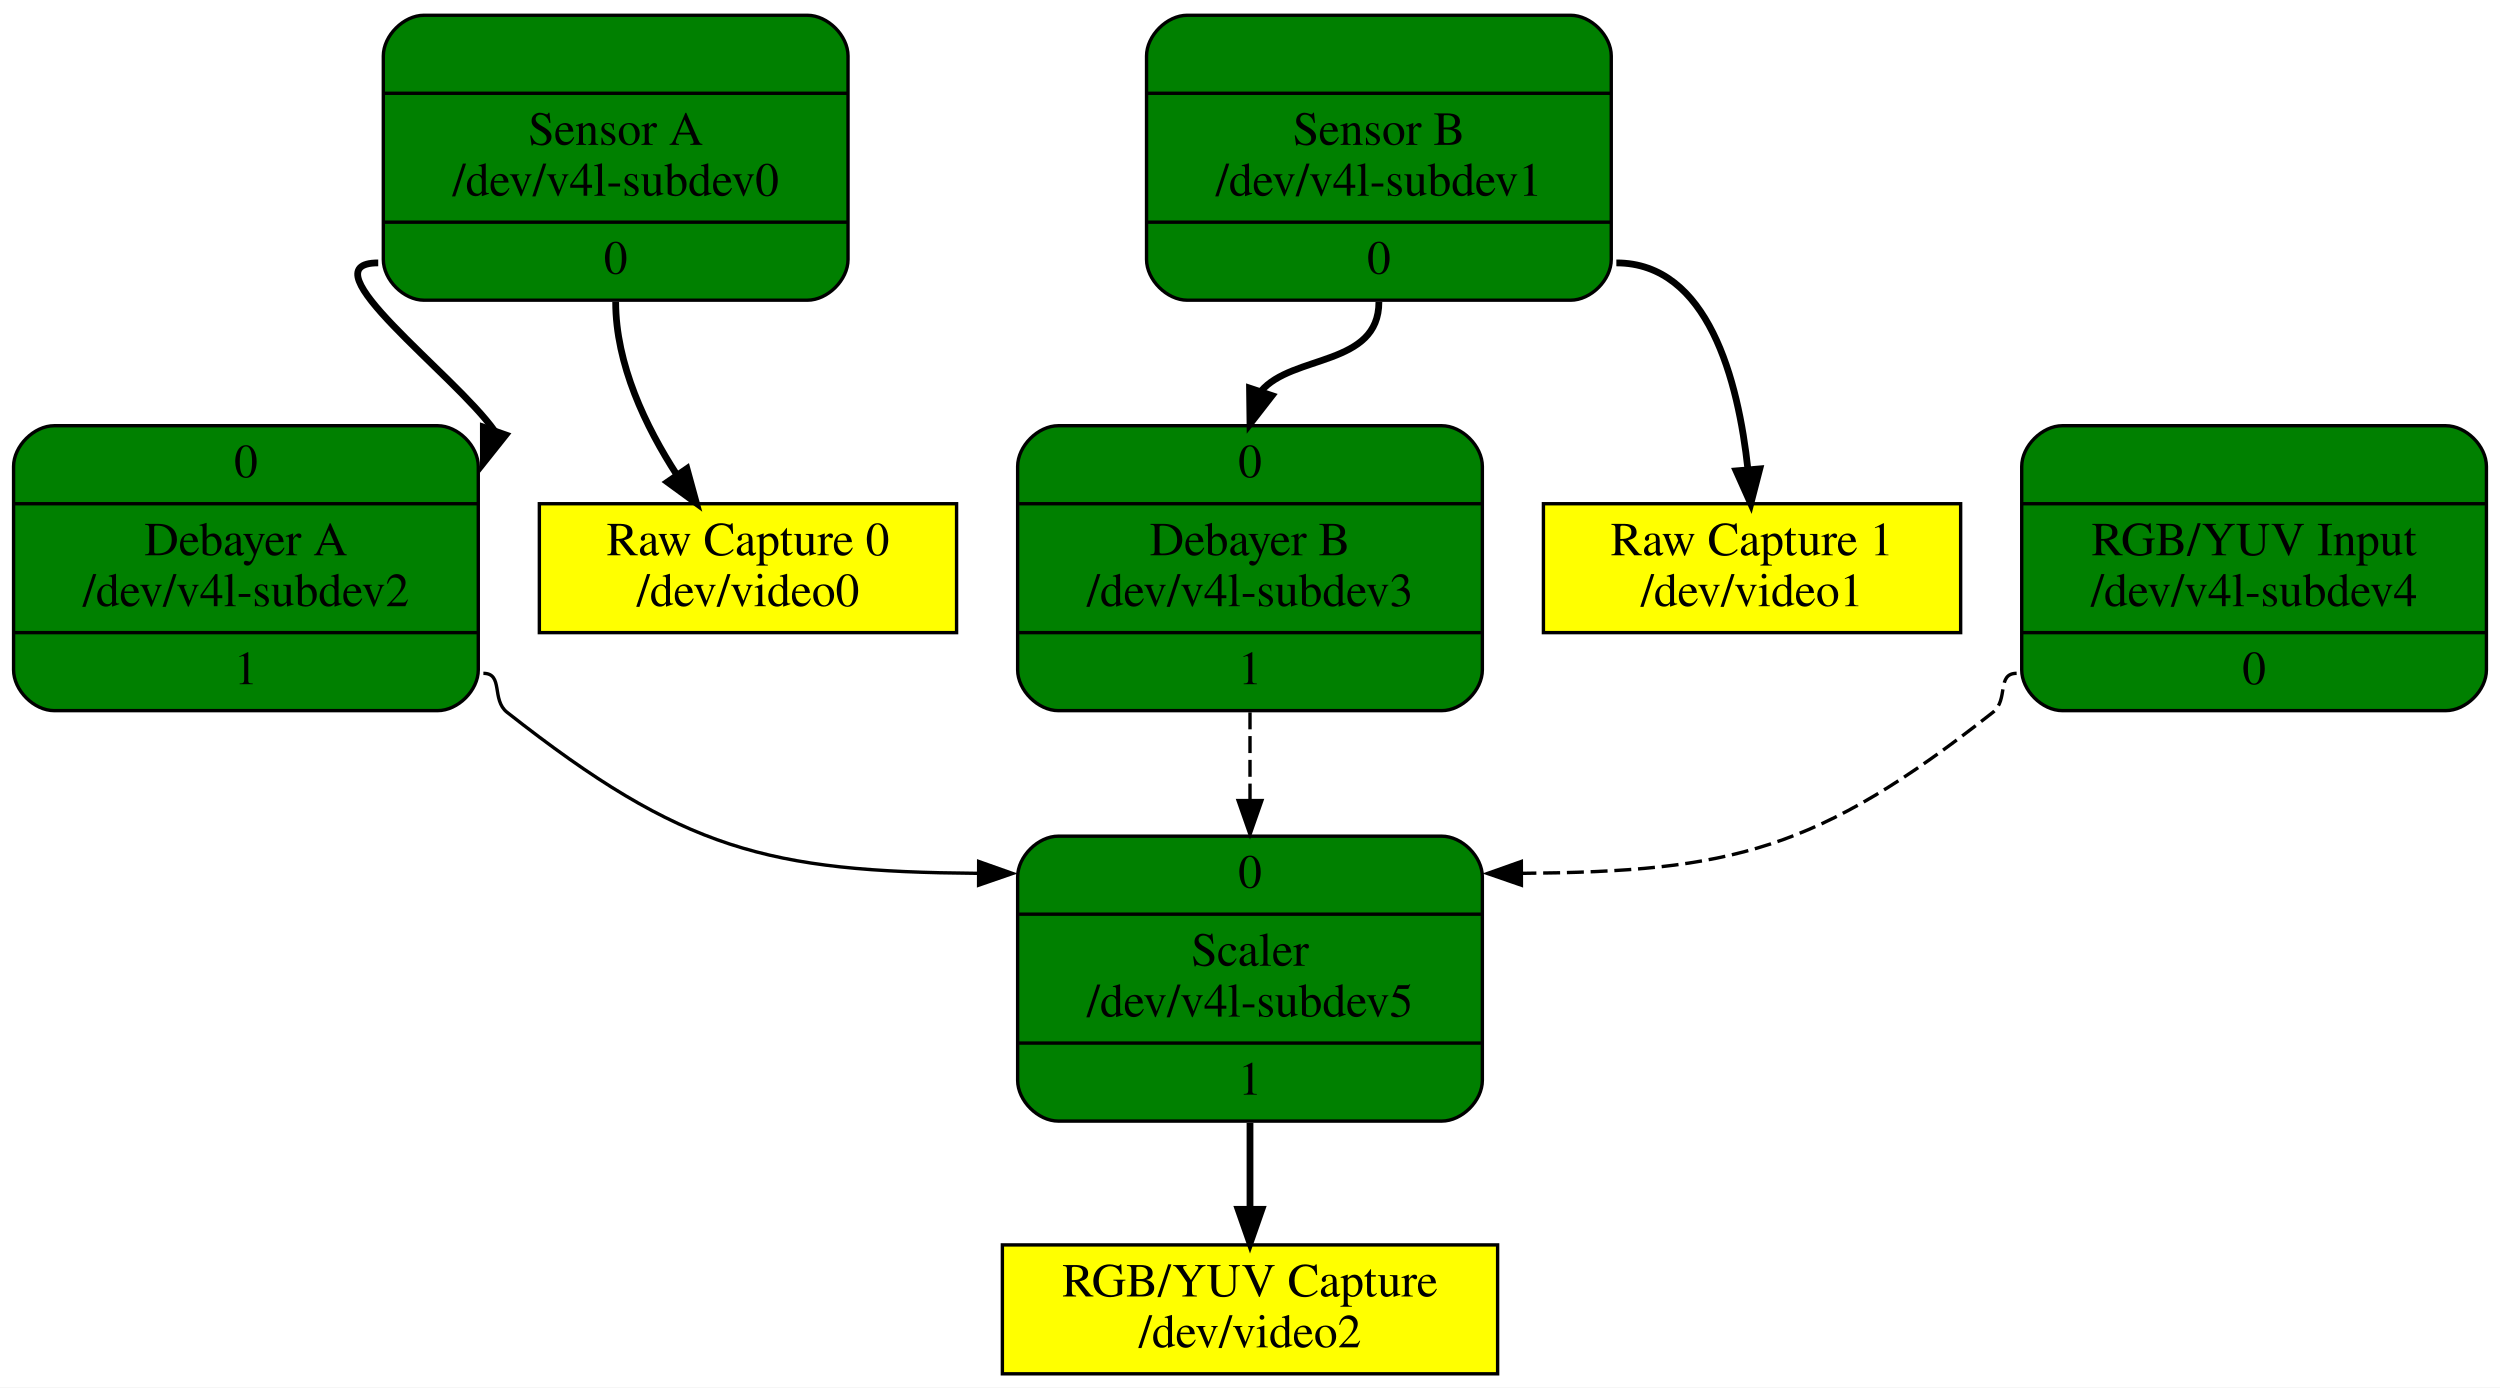
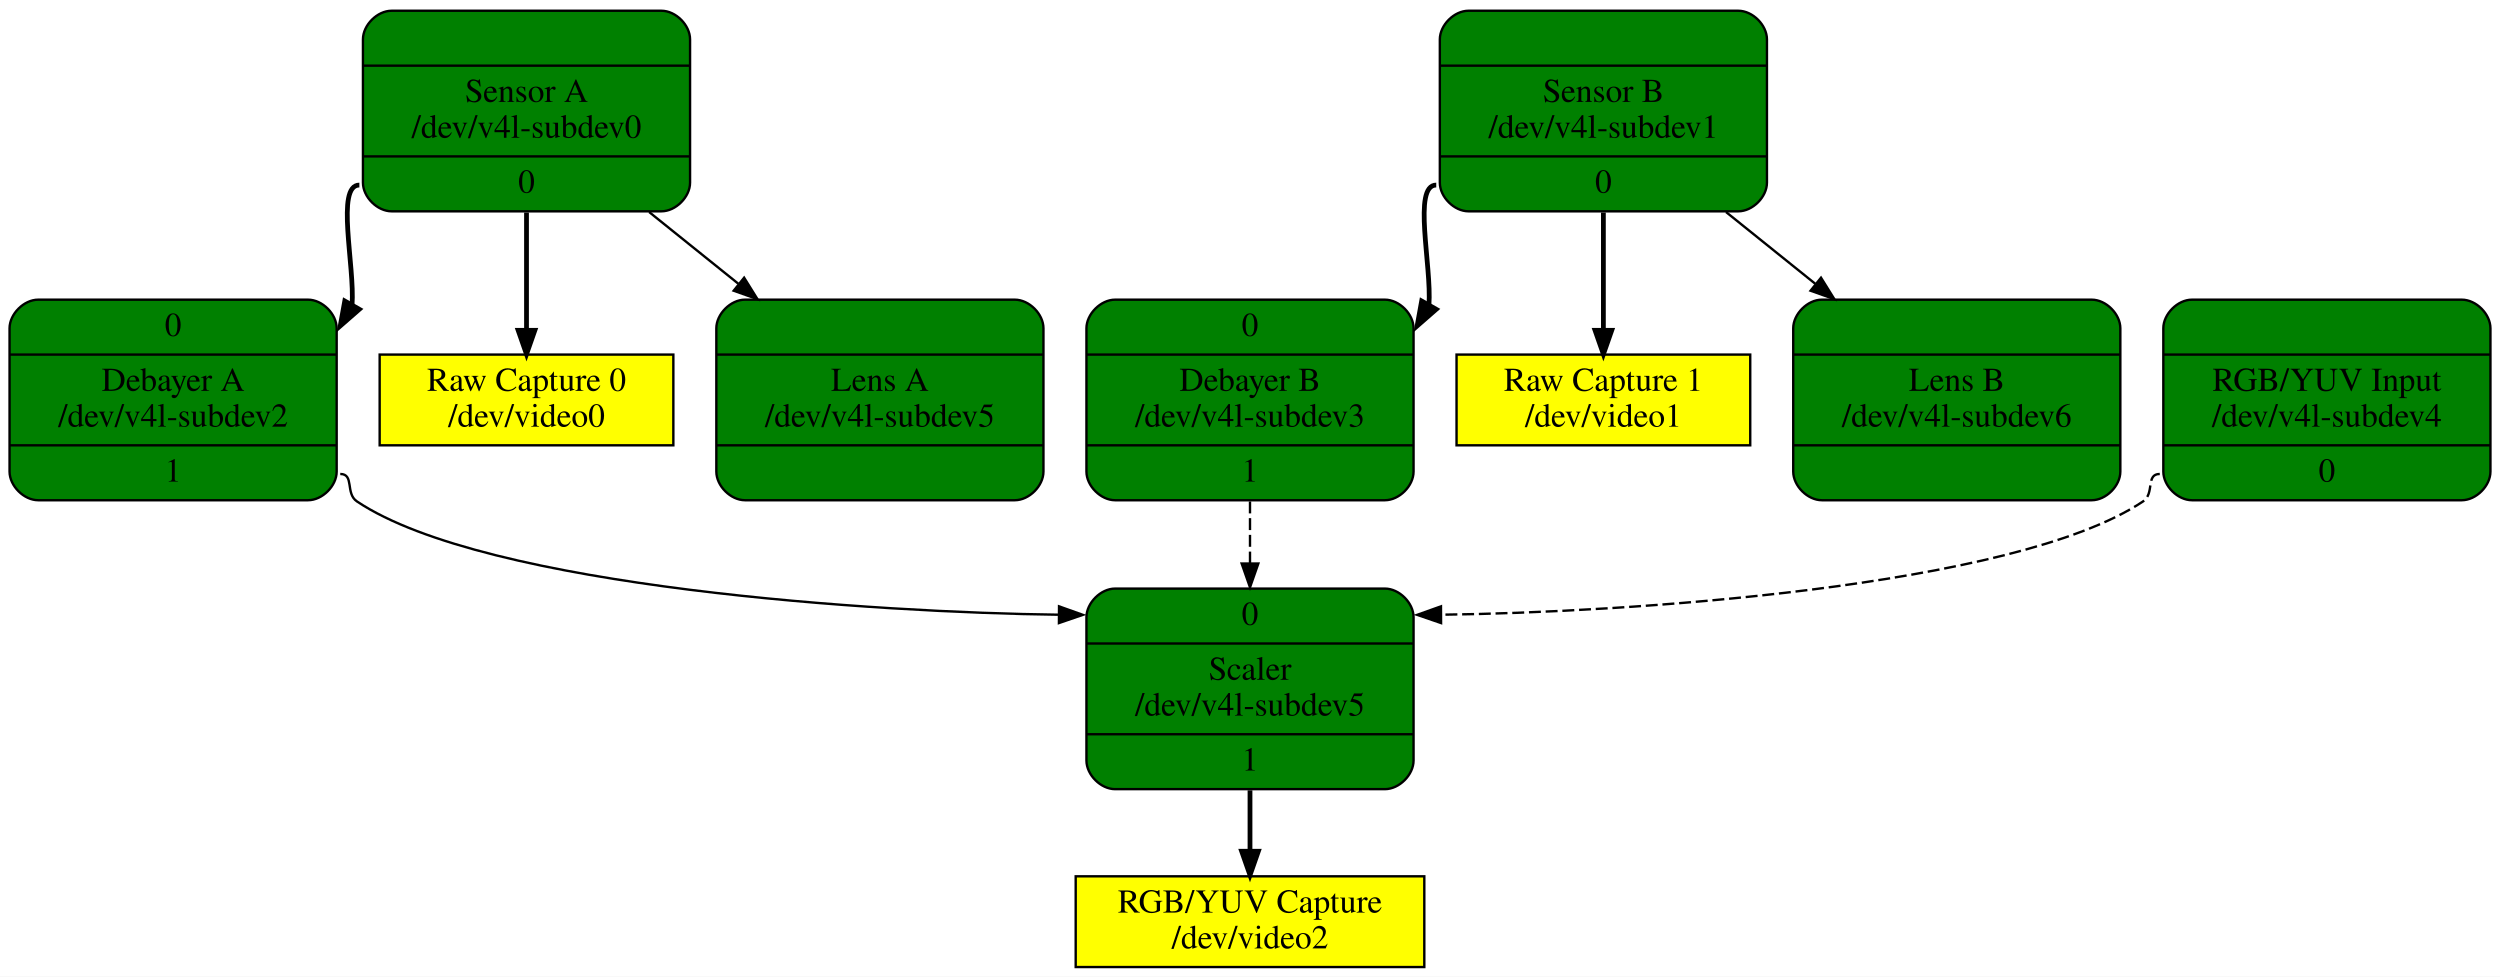
- <svg xmlns="http://www.w3.org/2000/svg" width="737pt" height="409pt" viewBox="0.00 0.00 737.00 409.00">
+ <svg xmlns="http://www.w3.org/2000/svg" width="1047pt" height="409pt" viewBox="0.00 0.00 1047.00 409.00">
  <g id="graph0" class="graph" transform="scale(1 1) rotate(0) translate(4 405)">
-     <polygon fill="white" stroke="transparent" points="-4,4 -4,-405 733,-405 733,4 -4,4" />
+     <polygon fill="white" stroke="transparent" points="-4,4 -4,-405 1043,-405 1043,4 -4,4" />
    <g id="node1" class="node">
-       <path fill="green" stroke="black" d="M121,-316.5C121,-316.5 234,-316.5 234,-316.5 240,-316.5 246,-322.5 246,-328.5 246,-328.5 246,-388.5 246,-388.5 246,-394.5 240,-400.5 234,-400.5 234,-400.5 121,-400.5 121,-400.5 115,-400.5 109,-394.5 109,-388.5 109,-388.5 109,-328.5 109,-328.5 109,-322.5 115,-316.5 121,-316.5" />
-       <text text-anchor="middle" x="177.5" y="-385.3" font-family="Times,serif" font-size="14.00"> </text>
-       <polyline fill="none" stroke="black" points="109,-377.5 246,-377.5 " />
-       <text text-anchor="middle" x="177.5" y="-362.3" font-family="Times,serif" font-size="14.00">Sensor A</text>
-       <text text-anchor="middle" x="177.5" y="-347.3" font-family="Times,serif" font-size="14.00">/dev/v4l-subdev0</text>
-       <polyline fill="none" stroke="black" points="109,-339.5 246,-339.5 " />
-       <text text-anchor="middle" x="177.5" y="-324.3" font-family="Times,serif" font-size="14.00">0</text>
+       <path fill="green" stroke="black" d="M160,-316.5C160,-316.5 273,-316.5 273,-316.5 279,-316.5 285,-322.5 285,-328.5 285,-328.5 285,-388.5 285,-388.5 285,-394.5 279,-400.5 273,-400.5 273,-400.5 160,-400.5 160,-400.5 154,-400.5 148,-394.5 148,-388.5 148,-388.5 148,-328.5 148,-328.5 148,-322.5 154,-316.5 160,-316.5" />
+       <text text-anchor="middle" x="216.5" y="-385.3" font-family="Times,serif" font-size="14.00"> </text>
+       <polyline fill="none" stroke="black" points="148,-377.5 285,-377.5 " />
+       <text text-anchor="middle" x="216.5" y="-362.3" font-family="Times,serif" font-size="14.00">Sensor A</text>
+       <text text-anchor="middle" x="216.5" y="-347.3" font-family="Times,serif" font-size="14.00">/dev/v4l-subdev0</text>
+       <polyline fill="none" stroke="black" points="148,-339.5 285,-339.5 " />
+       <text text-anchor="middle" x="216.5" y="-324.3" font-family="Times,serif" font-size="14.00">0</text>
    </g>
    <g id="node2" class="node">
      <path fill="green" stroke="black" d="M12,-195.5C12,-195.5 125,-195.5 125,-195.5 131,-195.5 137,-201.5 137,-207.5 137,-207.5 137,-267.5 137,-267.5 137,-273.5 131,-279.5 125,-279.5 125,-279.5 12,-279.5 12,-279.5 6,-279.5 0,-273.5 0,-267.5 0,-267.5 0,-207.5 0,-207.5 0,-201.5 6,-195.5 12,-195.5" />
      <text text-anchor="middle" x="68.5" y="-264.3" font-family="Times,serif" font-size="14.00">0</text>
      <polyline fill="none" stroke="black" points="0,-256.5 137,-256.5 " />
      <text text-anchor="middle" x="68.5" y="-241.3" font-family="Times,serif" font-size="14.00">Debayer A</text>
      <text text-anchor="middle" x="68.5" y="-226.3" font-family="Times,serif" font-size="14.00">/dev/v4l-subdev2</text>
      <polyline fill="none" stroke="black" points="0,-218.5 137,-218.5 " />
      <text text-anchor="middle" x="68.5" y="-203.3" font-family="Times,serif" font-size="14.00">1</text>
    </g>
    <g id="edge1" class="edge">
-       <path fill="none" stroke="black" stroke-width="2" d="M107.5,-327.5C85.4,-327.5 130.02,-294.66 141.8,-277.98" />
-       <polygon fill="black" stroke="black" stroke-width="2" points="145.1,-276.79 138.5,-268.5 138.49,-279.09 145.1,-276.79" />
+       <path fill="none" stroke="black" stroke-width="2" d="M146.5,-327.5C136.47,-327.5 144.65,-293.62 143.44,-277.21" />
+       <polygon fill="black" stroke="black" stroke-width="2" points="146.48,-275.47 138.5,-268.5 140.39,-278.93 146.48,-275.47" />
    </g>
    <g id="node3" class="node">
      <polygon fill="yellow" stroke="black" points="278,-256.5 155,-256.5 155,-218.5 278,-218.5 278,-256.5" />
      <text text-anchor="middle" x="216.5" y="-241.3" font-family="Times,serif" font-size="14.00">Raw Capture 0</text>
      <text text-anchor="middle" x="216.5" y="-226.3" font-family="Times,serif" font-size="14.00">/dev/video0</text>
    </g>
    <g id="edge2" class="edge">
-       <path fill="none" stroke="black" stroke-width="2" d="M177.5,-316C177.5,-297.66 186.32,-279.24 195.57,-264.96" />
-       <polygon fill="black" stroke="black" stroke-width="2" points="198.51,-266.86 201.31,-256.64 192.75,-262.89 198.51,-266.86" />
+       <path fill="none" stroke="black" stroke-width="2" d="M216.5,-316C216.5,-299.81 216.5,-281.72 216.5,-267.09" />
+       <polygon fill="black" stroke="black" stroke-width="2" points="220,-266.66 216.5,-256.66 213,-266.66 220,-266.66" />
+     </g>
+     <g id="node4" class="node">
+       <path fill="green" stroke="black" d="M308,-195.5C308,-195.5 421,-195.5 421,-195.5 427,-195.5 433,-201.5 433,-207.5 433,-207.5 433,-267.5 433,-267.5 433,-273.5 427,-279.5 421,-279.5 421,-279.5 308,-279.5 308,-279.5 302,-279.5 296,-273.5 296,-267.5 296,-267.5 296,-207.5 296,-207.5 296,-201.5 302,-195.5 308,-195.5" />
+       <text text-anchor="middle" x="364.5" y="-264.3" font-family="Times,serif" font-size="14.00"> </text>
+       <polyline fill="none" stroke="black" points="296,-256.5 433,-256.5 " />
+       <text text-anchor="middle" x="364.5" y="-241.3" font-family="Times,serif" font-size="14.00">Lens A</text>
+       <text text-anchor="middle" x="364.5" y="-226.3" font-family="Times,serif" font-size="14.00">/dev/v4l-subdev5</text>
+       <polyline fill="none" stroke="black" points="296,-218.5 433,-218.5 " />
+       <text text-anchor="middle" x="364.5" y="-203.3" font-family="Times,serif" font-size="14.00"> </text>
+     </g>
+     <g id="edge3" class="edge">
+       <path fill="none" stroke="black" d="M267.85,-316.21C279.9,-306.52 292.84,-296.12 305.21,-286.17" />
+       <polygon fill="black" stroke="black" points="307.64,-288.71 313.24,-279.71 303.26,-283.25 307.64,-288.71" />
+     </g>
+     <g id="node9" class="node">
+       <path fill="green" stroke="black" d="M463,-74.5C463,-74.5 576,-74.5 576,-74.5 582,-74.5 588,-80.5 588,-86.5 588,-86.5 588,-146.5 588,-146.5 588,-152.5 582,-158.5 576,-158.5 576,-158.5 463,-158.5 463,-158.5 457,-158.5 451,-152.5 451,-146.5 451,-146.5 451,-86.5 451,-86.5 451,-80.5 457,-74.5 463,-74.5" />
+       <text text-anchor="middle" x="519.5" y="-143.3" font-family="Times,serif" font-size="14.00">0</text>
+       <polyline fill="none" stroke="black" points="451,-135.5 588,-135.5 " />
+       <text text-anchor="middle" x="519.5" y="-120.3" font-family="Times,serif" font-size="14.00">Scaler</text>
+       <text text-anchor="middle" x="519.5" y="-105.3" font-family="Times,serif" font-size="14.00">/dev/v4l-subdev5</text>
+       <polyline fill="none" stroke="black" points="451,-97.5 588,-97.5 " />
+       <text text-anchor="middle" x="519.5" y="-82.3" font-family="Times,serif" font-size="14.00">1</text>
+     </g>
+     <g id="edge7" class="edge">
+       <path fill="none" stroke="black" d="M138.5,-206.5C144.48,-206.5 140.53,-198.33 145.5,-195 199.67,-158.77 364.63,-148.45 439.18,-147.56" />
+       <polygon fill="black" stroke="black" points="439.52,-151.06 449.5,-147.5 439.48,-144.06 439.52,-151.06" />
+     </g>
+     <g id="node5" class="node">
+       <path fill="green" stroke="black" d="M611,-316.5C611,-316.5 724,-316.5 724,-316.5 730,-316.5 736,-322.5 736,-328.5 736,-328.5 736,-388.5 736,-388.5 736,-394.5 730,-400.5 724,-400.5 724,-400.5 611,-400.5 611,-400.5 605,-400.5 599,-394.5 599,-388.5 599,-388.5 599,-328.5 599,-328.5 599,-322.5 605,-316.5 611,-316.5" />
+       <text text-anchor="middle" x="667.5" y="-385.3" font-family="Times,serif" font-size="14.00"> </text>
+       <polyline fill="none" stroke="black" points="599,-377.5 736,-377.5 " />
+       <text text-anchor="middle" x="667.5" y="-362.3" font-family="Times,serif" font-size="14.00">Sensor B</text>
+       <text text-anchor="middle" x="667.5" y="-347.3" font-family="Times,serif" font-size="14.00">/dev/v4l-subdev1</text>
+       <polyline fill="none" stroke="black" points="599,-339.5 736,-339.5 " />
+       <text text-anchor="middle" x="667.5" y="-324.3" font-family="Times,serif" font-size="14.00">0</text>
+     </g>
+     <g id="node6" class="node">
+       <path fill="green" stroke="black" d="M463,-195.5C463,-195.5 576,-195.5 576,-195.5 582,-195.5 588,-201.5 588,-207.5 588,-207.5 588,-267.5 588,-267.5 588,-273.5 582,-279.5 576,-279.5 576,-279.5 463,-279.5 463,-279.5 457,-279.5 451,-273.5 451,-267.5 451,-267.5 451,-207.5 451,-207.5 451,-201.5 457,-195.5 463,-195.5" />
+       <text text-anchor="middle" x="519.5" y="-264.3" font-family="Times,serif" font-size="14.00">0</text>
+       <polyline fill="none" stroke="black" points="451,-256.5 588,-256.5 " />
+       <text text-anchor="middle" x="519.5" y="-241.3" font-family="Times,serif" font-size="14.00">Debayer B</text>
+       <text text-anchor="middle" x="519.5" y="-226.3" font-family="Times,serif" font-size="14.00">/dev/v4l-subdev3</text>
+       <polyline fill="none" stroke="black" points="451,-218.5 588,-218.5 " />
+       <text text-anchor="middle" x="519.5" y="-203.3" font-family="Times,serif" font-size="14.00">1</text>
+     </g>
+     <g id="edge4" class="edge">
+       <path fill="none" stroke="black" stroke-width="2" d="M597.5,-327.5C587.47,-327.5 595.65,-293.62 594.44,-277.21" />
+       <polygon fill="black" stroke="black" stroke-width="2" points="597.48,-275.47 589.5,-268.5 591.39,-278.93 597.48,-275.47" />
    </g>
    <g id="node7" class="node">
-       <path fill="green" stroke="black" d="M308,-74.5C308,-74.5 421,-74.5 421,-74.5 427,-74.5 433,-80.5 433,-86.5 433,-86.5 433,-146.5 433,-146.5 433,-152.5 427,-158.5 421,-158.5 421,-158.5 308,-158.5 308,-158.5 302,-158.5 296,-152.5 296,-146.5 296,-146.5 296,-86.5 296,-86.5 296,-80.5 302,-74.5 308,-74.5" />
-       <text text-anchor="middle" x="364.5" y="-143.3" font-family="Times,serif" font-size="14.00">0</text>
-       <polyline fill="none" stroke="black" points="296,-135.5 433,-135.5 " />
-       <text text-anchor="middle" x="364.5" y="-120.3" font-family="Times,serif" font-size="14.00">Scaler</text>
-       <text text-anchor="middle" x="364.5" y="-105.3" font-family="Times,serif" font-size="14.00">/dev/v4l-subdev5</text>
-       <polyline fill="none" stroke="black" points="296,-97.5 433,-97.5 " />
-       <text text-anchor="middle" x="364.5" y="-82.3" font-family="Times,serif" font-size="14.00">1</text>
+       <polygon fill="yellow" stroke="black" points="729,-256.5 606,-256.5 606,-218.5 729,-218.5 729,-256.5" />
+       <text text-anchor="middle" x="667.5" y="-241.3" font-family="Times,serif" font-size="14.00">Raw Capture 1</text>
+       <text text-anchor="middle" x="667.5" y="-226.3" font-family="Times,serif" font-size="14.00">/dev/video1</text>
    </g>
    <g id="edge5" class="edge">
-       <path fill="none" stroke="black" d="M138.5,-206.5C144.48,-206.5 140.8,-198.7 145.5,-195 197.36,-154.22 222.39,-148.06 284.25,-147.54" />
-       <polygon fill="black" stroke="black" points="284.51,-151.04 294.5,-147.5 284.49,-144.04 284.51,-151.04" />
+       <path fill="none" stroke="black" stroke-width="2" d="M667.5,-316C667.5,-299.81 667.5,-281.72 667.5,-267.09" />
+       <polygon fill="black" stroke="black" stroke-width="2" points="671,-266.66 667.5,-256.66 664,-266.66 671,-266.66" />
    </g>
-     <g id="node4" class="node">
-       <path fill="green" stroke="black" d="M346,-316.5C346,-316.5 459,-316.5 459,-316.5 465,-316.5 471,-322.5 471,-328.5 471,-328.5 471,-388.5 471,-388.5 471,-394.5 465,-400.5 459,-400.5 459,-400.5 346,-400.5 346,-400.5 340,-400.5 334,-394.5 334,-388.5 334,-388.5 334,-328.5 334,-328.5 334,-322.5 340,-316.5 346,-316.5" />
-       <text text-anchor="middle" x="402.5" y="-385.3" font-family="Times,serif" font-size="14.00"> </text>
-       <polyline fill="none" stroke="black" points="334,-377.5 471,-377.5 " />
-       <text text-anchor="middle" x="402.5" y="-362.3" font-family="Times,serif" font-size="14.00">Sensor B</text>
-       <text text-anchor="middle" x="402.5" y="-347.3" font-family="Times,serif" font-size="14.00">/dev/v4l-subdev1</text>
-       <polyline fill="none" stroke="black" points="334,-339.5 471,-339.5 " />
-       <text text-anchor="middle" x="402.5" y="-324.3" font-family="Times,serif" font-size="14.00">0</text>
-     </g>
-     <g id="node5" class="node">
-       <path fill="green" stroke="black" d="M308,-195.5C308,-195.5 421,-195.5 421,-195.5 427,-195.5 433,-201.5 433,-207.5 433,-207.5 433,-267.5 433,-267.5 433,-273.5 427,-279.5 421,-279.5 421,-279.5 308,-279.5 308,-279.5 302,-279.5 296,-273.5 296,-267.5 296,-267.5 296,-207.5 296,-207.5 296,-201.5 302,-195.5 308,-195.5" />
-       <text text-anchor="middle" x="364.5" y="-264.3" font-family="Times,serif" font-size="14.00">0</text>
-       <polyline fill="none" stroke="black" points="296,-256.5 433,-256.5 " />
-       <text text-anchor="middle" x="364.5" y="-241.3" font-family="Times,serif" font-size="14.00">Debayer B</text>
-       <text text-anchor="middle" x="364.5" y="-226.3" font-family="Times,serif" font-size="14.00">/dev/v4l-subdev3</text>
-       <polyline fill="none" stroke="black" points="296,-218.5 433,-218.5 " />
-       <text text-anchor="middle" x="364.5" y="-203.3" font-family="Times,serif" font-size="14.00">1</text>
-     </g>
-     <g id="edge3" class="edge">
-       <path fill="none" stroke="black" stroke-width="2" d="M402.5,-316C402.5,-296.92 376.93,-300.57 367.74,-289.66" />
-       <polygon fill="black" stroke="black" stroke-width="2" points="371,-288.37 364.5,-280 364.36,-290.59 371,-288.37" />
-     </g>
-     <g id="node6" class="node">
-       <polygon fill="yellow" stroke="black" points="574,-256.5 451,-256.5 451,-218.5 574,-218.5 574,-256.5" />
-       <text text-anchor="middle" x="512.5" y="-241.3" font-family="Times,serif" font-size="14.00">Raw Capture 1</text>
-       <text text-anchor="middle" x="512.5" y="-226.3" font-family="Times,serif" font-size="14.00">/dev/video1</text>
-     </g>
-     <g id="edge4" class="edge">
-       <path fill="none" stroke="black" stroke-width="2" d="M472.5,-327.5C499.6,-327.5 508.45,-292.75 511.28,-266.68" />
-       <polygon fill="black" stroke="black" stroke-width="2" points="514.78,-266.77 512.13,-256.51 507.81,-266.18 514.78,-266.77" />
+     <g id="node8" class="node">
+       <path fill="green" stroke="black" d="M759,-195.5C759,-195.5 872,-195.5 872,-195.5 878,-195.5 884,-201.5 884,-207.5 884,-207.5 884,-267.5 884,-267.5 884,-273.5 878,-279.5 872,-279.5 872,-279.5 759,-279.5 759,-279.5 753,-279.5 747,-273.5 747,-267.5 747,-267.5 747,-207.5 747,-207.5 747,-201.5 753,-195.5 759,-195.5" />
+       <text text-anchor="middle" x="815.5" y="-264.3" font-family="Times,serif" font-size="14.00"> </text>
+       <polyline fill="none" stroke="black" points="747,-256.5 884,-256.5 " />
+       <text text-anchor="middle" x="815.5" y="-241.3" font-family="Times,serif" font-size="14.00">Lens B</text>
+       <text text-anchor="middle" x="815.5" y="-226.3" font-family="Times,serif" font-size="14.00">/dev/v4l-subdev6</text>
+       <polyline fill="none" stroke="black" points="747,-218.5 884,-218.5 " />
+       <text text-anchor="middle" x="815.5" y="-203.3" font-family="Times,serif" font-size="14.00"> </text>
    </g>
    <g id="edge6" class="edge">
-       <path fill="none" stroke="black" stroke-dasharray="5,2" d="M364.5,-195C364.5,-183 364.5,-177.75 364.5,-169.12" />
-       <polygon fill="black" stroke="black" points="368,-169 364.5,-159 361,-169 368,-169" />
-     </g>
-     <g id="node9" class="node">
-       <polygon fill="yellow" stroke="black" points="437.5,-38 291.5,-38 291.5,0 437.5,0 437.5,-38" />
-       <text text-anchor="middle" x="364.5" y="-22.8" font-family="Times,serif" font-size="14.00">RGB/YUV Capture</text>
-       <text text-anchor="middle" x="364.5" y="-7.8" font-family="Times,serif" font-size="14.00">/dev/video2</text>
+       <path fill="none" stroke="black" d="M718.85,-316.21C730.9,-306.52 743.84,-296.12 756.21,-286.17" />
+       <polygon fill="black" stroke="black" points="758.64,-288.71 764.24,-279.71 754.26,-283.25 758.64,-288.71" />
    </g>
    <g id="edge8" class="edge">
-       <path fill="none" stroke="black" stroke-width="2" d="M364.5,-74C364.5,-65.79 364.5,-56.87 364.5,-48.69" />
-       <polygon fill="black" stroke="black" stroke-width="2" points="368,-48.49 364.5,-38.49 361,-48.49 368,-48.49" />
+       <path fill="none" stroke="black" stroke-dasharray="5,2" d="M519.5,-195C519.5,-183 519.5,-177.75 519.5,-169.12" />
+       <polygon fill="black" stroke="black" points="523,-169 519.5,-159 516,-169 523,-169" />
    </g>
-     <g id="node8" class="node">
-       <path fill="green" stroke="black" d="M604,-195.5C604,-195.5 717,-195.5 717,-195.5 723,-195.5 729,-201.5 729,-207.5 729,-207.5 729,-267.5 729,-267.5 729,-273.5 723,-279.5 717,-279.5 717,-279.5 604,-279.5 604,-279.5 598,-279.5 592,-273.5 592,-267.5 592,-267.5 592,-207.5 592,-207.5 592,-201.5 598,-195.5 604,-195.5" />
-       <text text-anchor="middle" x="660.5" y="-264.3" font-family="Times,serif" font-size="14.00"> </text>
-       <polyline fill="none" stroke="black" points="592,-256.5 729,-256.5 " />
-       <text text-anchor="middle" x="660.5" y="-241.3" font-family="Times,serif" font-size="14.00">RGB/YUV Input</text>
-       <text text-anchor="middle" x="660.5" y="-226.3" font-family="Times,serif" font-size="14.00">/dev/v4l-subdev4</text>
-       <polyline fill="none" stroke="black" points="592,-218.5 729,-218.5 " />
-       <text text-anchor="middle" x="660.5" y="-203.3" font-family="Times,serif" font-size="14.00">0</text>
+     <g id="node11" class="node">
+       <polygon fill="yellow" stroke="black" points="592.5,-38 446.5,-38 446.5,0 592.5,0 592.5,-38" />
+       <text text-anchor="middle" x="519.5" y="-22.8" font-family="Times,serif" font-size="14.00">RGB/YUV Capture</text>
+       <text text-anchor="middle" x="519.5" y="-7.8" font-family="Times,serif" font-size="14.00">/dev/video2</text>
    </g>
-     <g id="edge7" class="edge">
-       <path fill="none" stroke="black" stroke-dasharray="5,2" d="M590.5,-206.5C584.52,-206.5 588.2,-198.7 583.5,-195 531.64,-154.22 506.61,-148.06 444.75,-147.54" />
-       <polygon fill="black" stroke="black" points="444.51,-144.04 434.5,-147.5 444.49,-151.04 444.51,-144.04" />
+     <g id="edge10" class="edge">
+       <path fill="none" stroke="black" stroke-width="2" d="M519.5,-74C519.5,-65.79 519.5,-56.87 519.5,-48.69" />
+       <polygon fill="black" stroke="black" stroke-width="2" points="523,-48.49 519.5,-38.49 516,-48.49 523,-48.49" />
+     </g>
+     <g id="node10" class="node">
+       <path fill="green" stroke="black" d="M914,-195.5C914,-195.5 1027,-195.5 1027,-195.5 1033,-195.5 1039,-201.5 1039,-207.5 1039,-207.5 1039,-267.5 1039,-267.5 1039,-273.5 1033,-279.5 1027,-279.5 1027,-279.5 914,-279.5 914,-279.5 908,-279.5 902,-273.5 902,-267.5 902,-267.5 902,-207.5 902,-207.5 902,-201.5 908,-195.5 914,-195.5" />
+       <text text-anchor="middle" x="970.5" y="-264.3" font-family="Times,serif" font-size="14.00"> </text>
+       <polyline fill="none" stroke="black" points="902,-256.5 1039,-256.5 " />
+       <text text-anchor="middle" x="970.5" y="-241.3" font-family="Times,serif" font-size="14.00">RGB/YUV Input</text>
+       <text text-anchor="middle" x="970.5" y="-226.3" font-family="Times,serif" font-size="14.00">/dev/v4l-subdev4</text>
+       <polyline fill="none" stroke="black" points="902,-218.5 1039,-218.5 " />
+       <text text-anchor="middle" x="970.5" y="-203.3" font-family="Times,serif" font-size="14.00">0</text>
+     </g>
+     <g id="edge9" class="edge">
+       <path fill="none" stroke="black" stroke-dasharray="5,2" d="M900.5,-206.5C894.52,-206.5 898.47,-198.33 893.5,-195 839.33,-158.77 674.37,-148.45 599.82,-147.56" />
+       <polygon fill="black" stroke="black" points="599.52,-144.06 589.5,-147.5 599.48,-151.06 599.52,-144.06" />
    </g>
  </g>
</svg>
